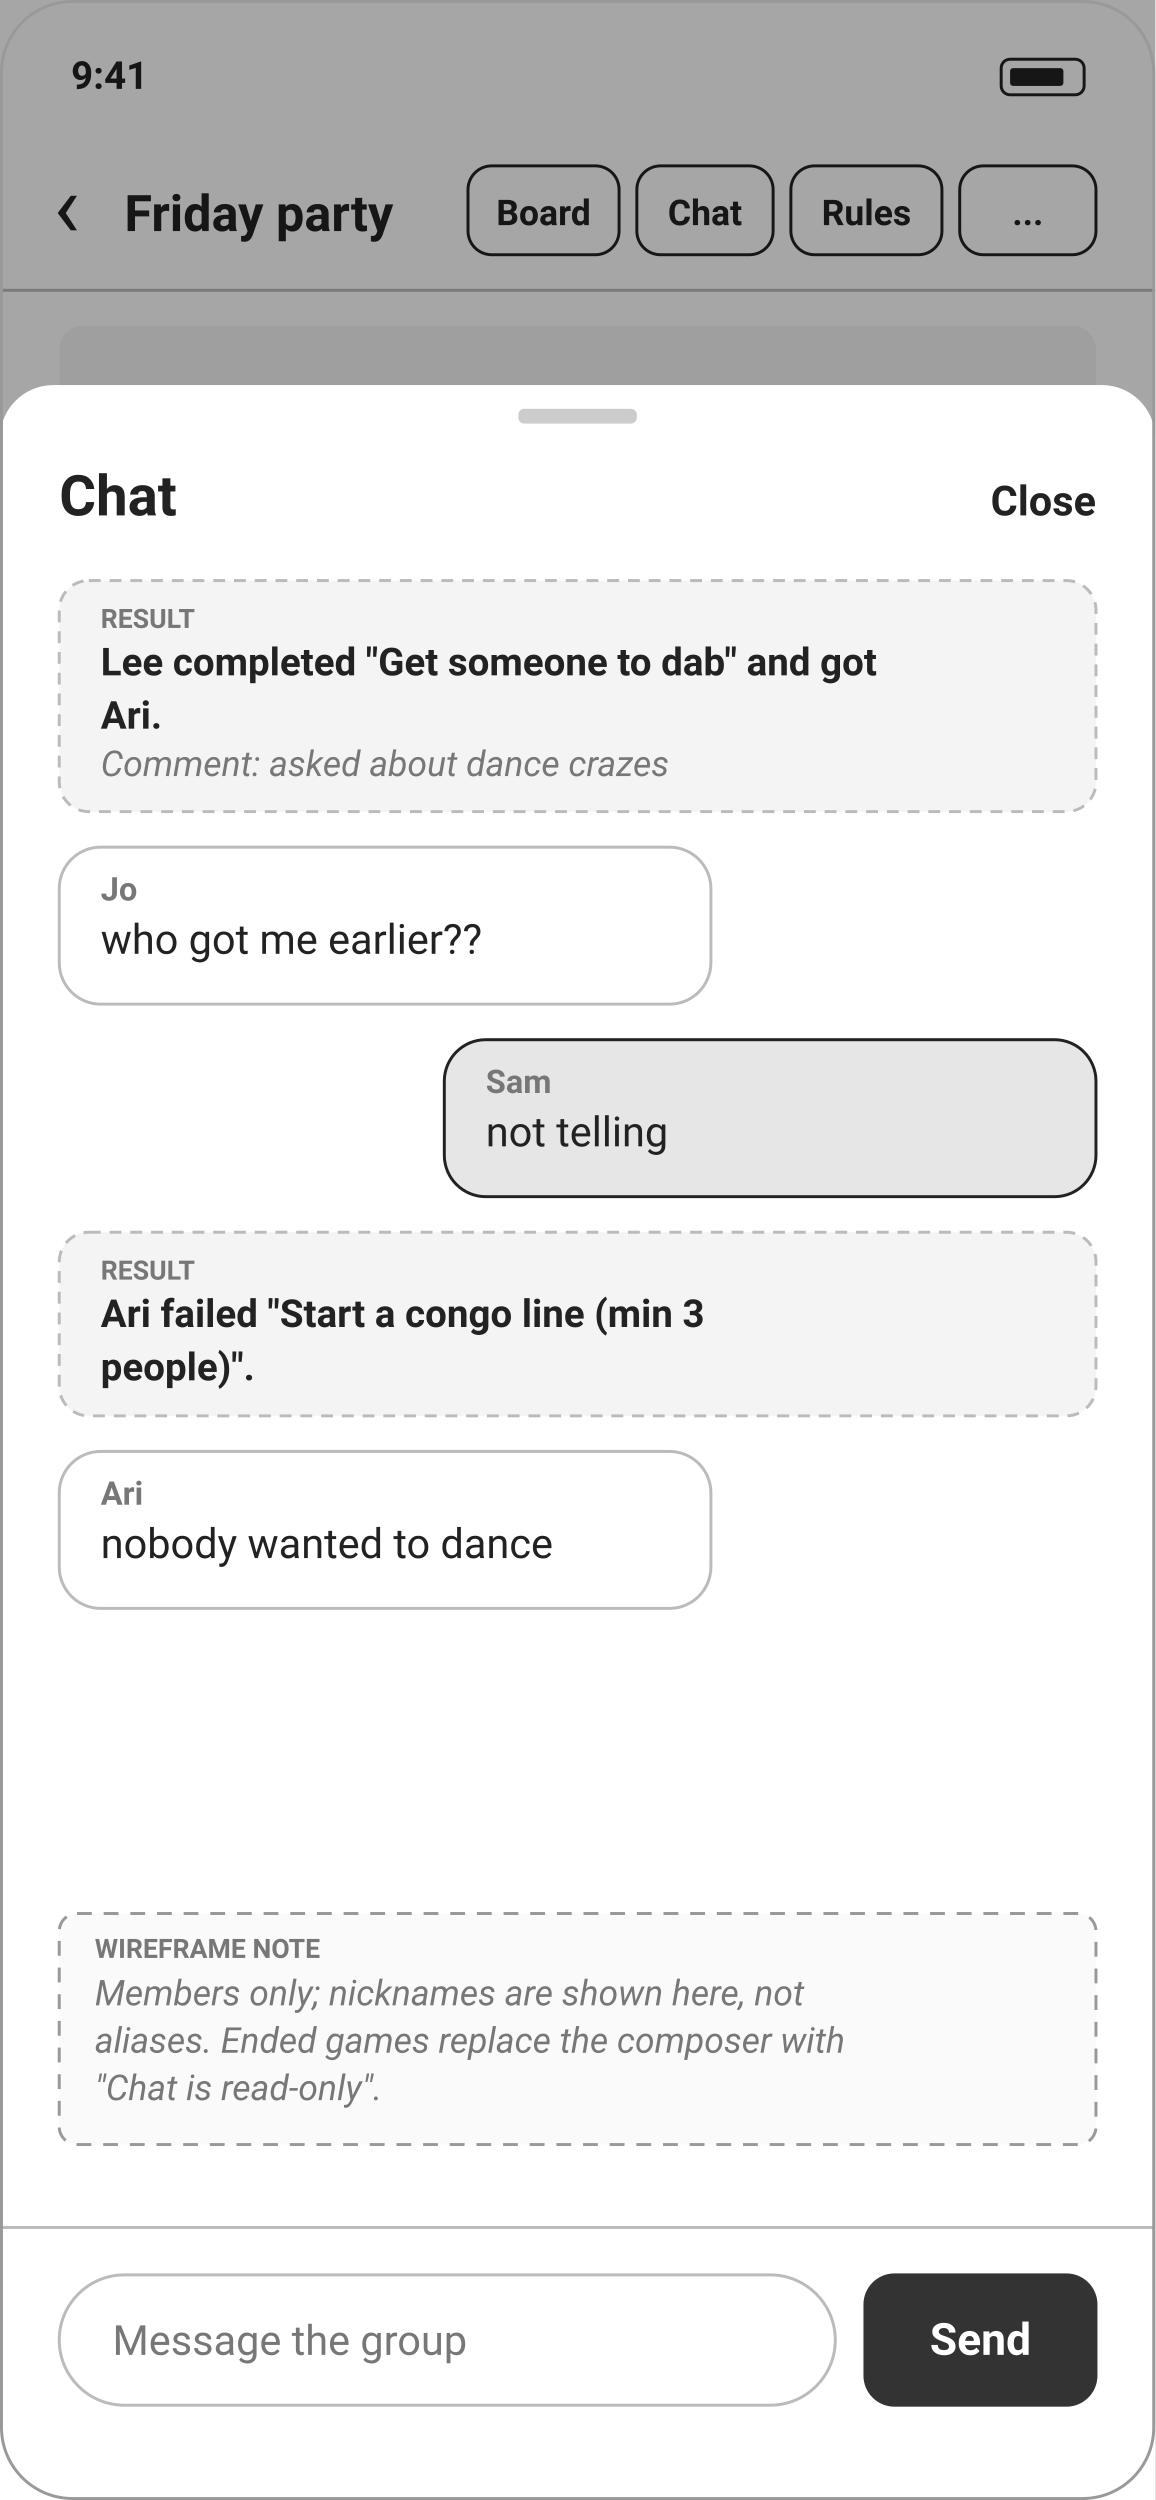
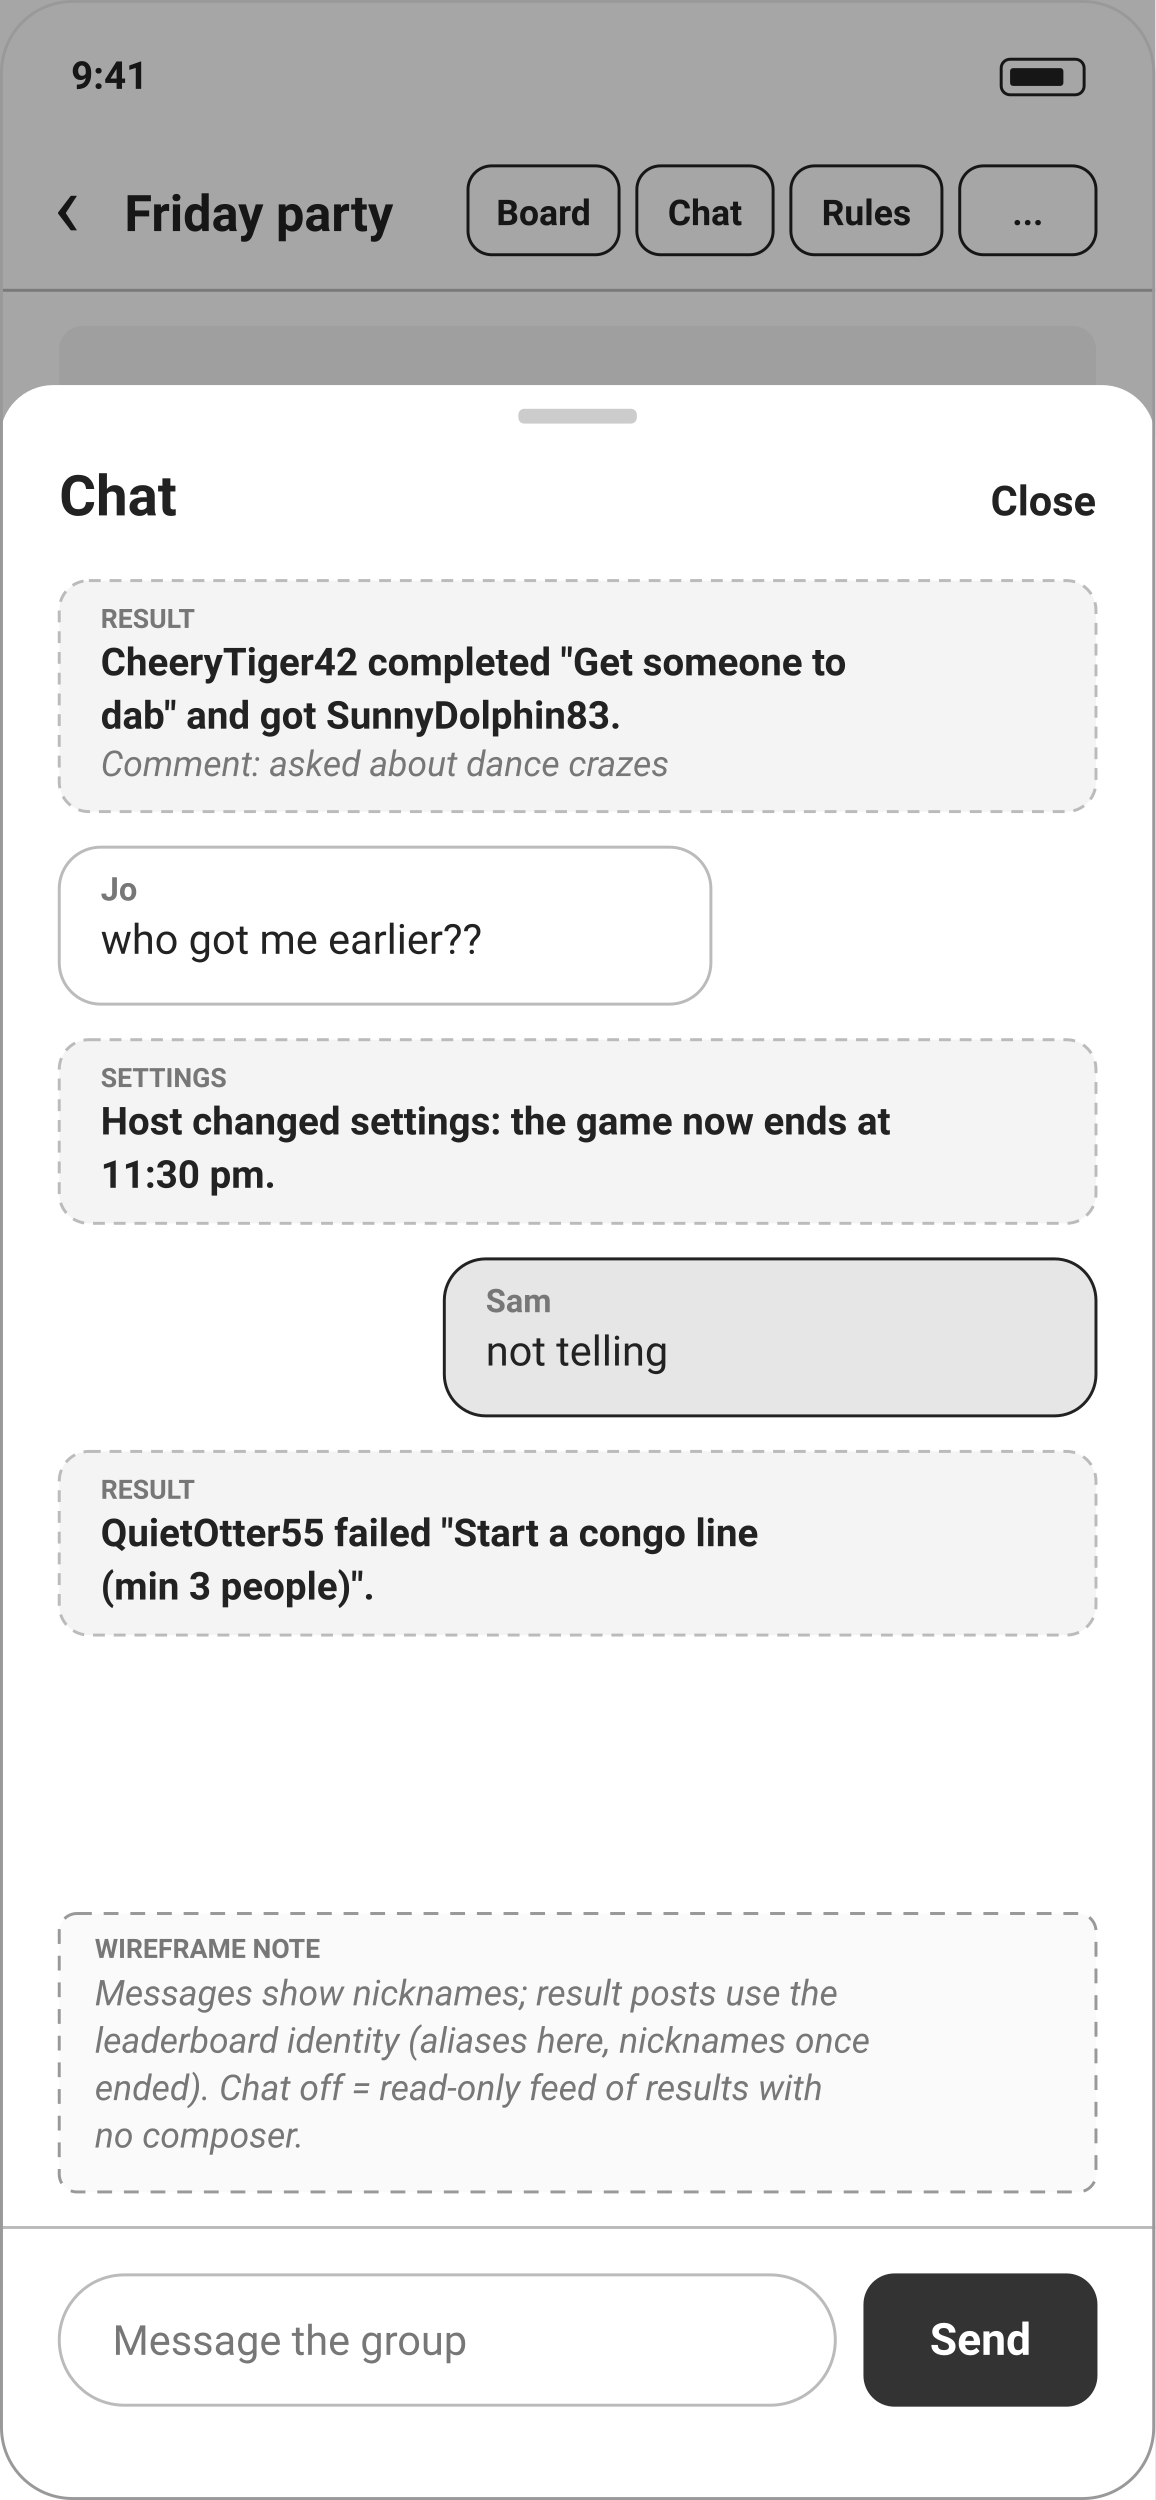
<svg xmlns="http://www.w3.org/2000/svg" width="390" height="844" viewBox="0 0 390 844" font-family="system-ui, -apple-system, 'Segoe UI', Roboto, sans-serif" role="img" aria-labelledby="title desc">
  <rect x="0" y="0" width="390" height="844" fill="#FFFFFF" />
  <text x="24" y="30" font-size="13" font-weight="600" fill="#222222">9:41</text>
  <rect x="338" y="20" width="28" height="12" rx="3" fill="none" stroke="#222222" />
  <rect x="341" y="23" width="18" height="6" rx="1" fill="#222222" />
  <text x="18" y="80" font-size="30" fill="#222222">‹</text>
  <text x="42" y="78" font-size="17" font-weight="700" fill="#222222">Friday party</text>
  <rect x="324" y="56" width="46" height="30" rx="8" fill="#FFFFFF" stroke="#222222" />
  <text x="347" y="76" font-size="12" font-weight="600" fill="#222222" text-anchor="middle">...</text>
  <rect x="267" y="56" width="51" height="30" rx="8" fill="#FFFFFF" stroke="#222222" />
  <text x="292.5" y="76" font-size="12" font-weight="600" fill="#222222" text-anchor="middle">Rules</text>
  <rect x="215" y="56" width="46" height="30" rx="8" fill="#FFFFFF" stroke="#222222" />
  <text x="238" y="76" font-size="12" font-weight="600" fill="#222222" text-anchor="middle">Chat</text>
  <rect x="158" y="56" width="51" height="30" rx="8" fill="#FFFFFF" stroke="#222222" />
  <text x="183.5" y="76" font-size="12" font-weight="600" fill="#222222" text-anchor="middle">Board</text>
  <line x1="0" y1="98" x2="390" y2="98" stroke="#BBBBBB" />
  <rect x="20" y="110" width="350" height="40" rx="8" fill="#F4F4F4" />
  <rect x="20" y="176" width="350" height="72" rx="10" fill="#FFFFFF" stroke="#BBBBBB" />
  <rect x="20" y="256" width="350" height="72" rx="10" fill="#FFFFFF" stroke="#BBBBBB" />
  <rect x="20" y="336" width="350" height="72" rx="10" fill="#FFFFFF" stroke="#BBBBBB" />
  <rect x="0" y="0" width="390" height="844" fill="#000000" opacity="0.35" />
  <rect x="0" y="130" width="390" height="738" rx="18" fill="#FFFFFF" />
  <rect x="175" y="138" width="40" height="5" rx="2" fill="#CCCCCC" />
  <text x="20" y="174" font-size="19" font-weight="700" fill="#222222">Chat</text>
  <text x="370" y="174" font-size="14" font-weight="600" fill="#222222" text-anchor="end">Close</text>
  <rect x="20" y="196" width="350" height="78" rx="10" fill="#F4F4F4" stroke="#BBBBBB" stroke-dasharray="4 3" />
  <text x="34" y="212" font-size="9" font-weight="700" fill="#777777">RESULT</text>
  <text x="34" y="228" font-size="13" font-weight="600" fill="#222222">
-     <tspan x="34" dy="0">Lee completed "Get someone to dab" and got</tspan>
-     <tspan x="34" dy="18">Ari.</tspan>
+     <tspan x="34" dy="0">CheeryTiger42 completed "Get someone to</tspan>
+     <tspan x="34" dy="18">dab" and got SunnyDolphin83.</tspan>
  </text>
  <text x="34" y="262" font-size="12" fill="#777777" font-style="italic">Comment: asked about dance crazes</text>
  <rect x="20" y="286" width="220" height="53" rx="14" fill="#FFFFFF" stroke="#BBBBBB" />
  <text x="34" y="304" font-size="11" font-weight="700" fill="#777777">Jo</text>
  <text x="34" y="322" font-size="14" fill="#222222">who got me earlier??</text>
-   <rect x="150" y="351" width="220" height="53" rx="14" fill="#E6E6E6" stroke="#222222" />
-   <text x="164" y="369" font-size="11" font-weight="700" fill="#777777">Sam</text>
-   <text x="164" y="387" font-size="14" fill="#222222">not telling</text>
-   <rect x="20" y="416" width="350" height="62" rx="10" fill="#F4F4F4" stroke="#BBBBBB" stroke-dasharray="4 3" />
-   <text x="34" y="432" font-size="9" font-weight="700" fill="#777777">RESULT</text>
-   <text x="34" y="448" font-size="13" font-weight="600" fill="#222222">
-     <tspan x="34" dy="0">Ari failed "Start a congo line (min 3</tspan>
-     <tspan x="34" dy="18">people)".</tspan>
+   <rect x="20" y="351" width="350" height="62" rx="10" fill="#F4F4F4" stroke="#BBBBBB" stroke-dasharray="4 3" />
+   <text x="34" y="367" font-size="9" font-weight="700" fill="#777777">SETTINGS</text>
+   <text x="34" y="383" font-size="13" font-weight="600" fill="#222222">
+     <tspan x="34" dy="0">Host changed settings: the game now ends at</tspan>
+     <tspan x="34" dy="18">11:30 pm.</tspan>
  </text>
-   <rect x="20" y="490" width="220" height="53" rx="14" fill="#FFFFFF" stroke="#BBBBBB" />
-   <text x="34" y="508" font-size="11" font-weight="700" fill="#777777">Ari</text>
-   <text x="34" y="526" font-size="14" fill="#222222">nobody wanted to dance</text>
-   <rect x="20" y="646" width="350" height="78" rx="6" fill="#FAFAFA" stroke="#999999" stroke-dasharray="5 4" />
+   <rect x="150" y="425" width="220" height="53" rx="14" fill="#E6E6E6" stroke="#222222" />
+   <text x="164" y="443" font-size="11" font-weight="700" fill="#777777">Sam</text>
+   <text x="164" y="461" font-size="14" fill="#222222">not telling</text>
+   <rect x="20" y="490" width="350" height="62" rx="10" fill="#F4F4F4" stroke="#BBBBBB" stroke-dasharray="4 3" />
+   <text x="34" y="506" font-size="9" font-weight="700" fill="#777777">RESULT</text>
+   <text x="34" y="522" font-size="13" font-weight="600" fill="#222222">
+     <tspan x="34" dy="0">QuietOtter55 failed "Start a congo line</tspan>
+     <tspan x="34" dy="18">(min 3 people)".</tspan>
+   </text>
+   <rect x="20" y="646" width="350" height="94" rx="6" fill="#FAFAFA" stroke="#999999" stroke-dasharray="5 4" />
  <text x="32" y="661" font-size="9" font-weight="700" fill="#777777">WIREFRAME NOTE</text>
  <text x="32" y="677" font-size="12" fill="#777777" font-style="italic">
-     <tspan x="32" dy="0">Members only; nicknames are shown here, not</tspan>
-     <tspan x="32" dy="16">aliases. Ended games replace the composer with</tspan>
-     <tspan x="32" dy="16">"Chat is read-only".</tspan>
+     <tspan x="32" dy="0">Messages show nicknames; result posts use the</tspan>
+     <tspan x="32" dy="16">leaderboard identity (aliases here, nicknames once</tspan>
+     <tspan x="32" dy="16">ended). Chat off = read-only feed of results with</tspan>
+     <tspan x="32" dy="16">no composer.</tspan>
  </text>
  <line x1="0" y1="752" x2="390" y2="752" stroke="#BBBBBB" />
  <rect x="20" y="768" width="262" height="44" rx="22" fill="#FFFFFF" stroke="#BBBBBB" />
  <text x="38" y="795" font-size="14" fill="#777777">Message the group</text>
  <rect x="292" y="768" width="78" height="44" rx="10" fill="#333333" stroke="#333333" />
  <text x="331" y="795" font-size="15" font-weight="600" fill="#FFFFFF" text-anchor="middle">Send</text>
  <rect x="0.5" y="0.5" width="389" height="843" rx="24" fill="none" stroke="#999999" />
</svg>
